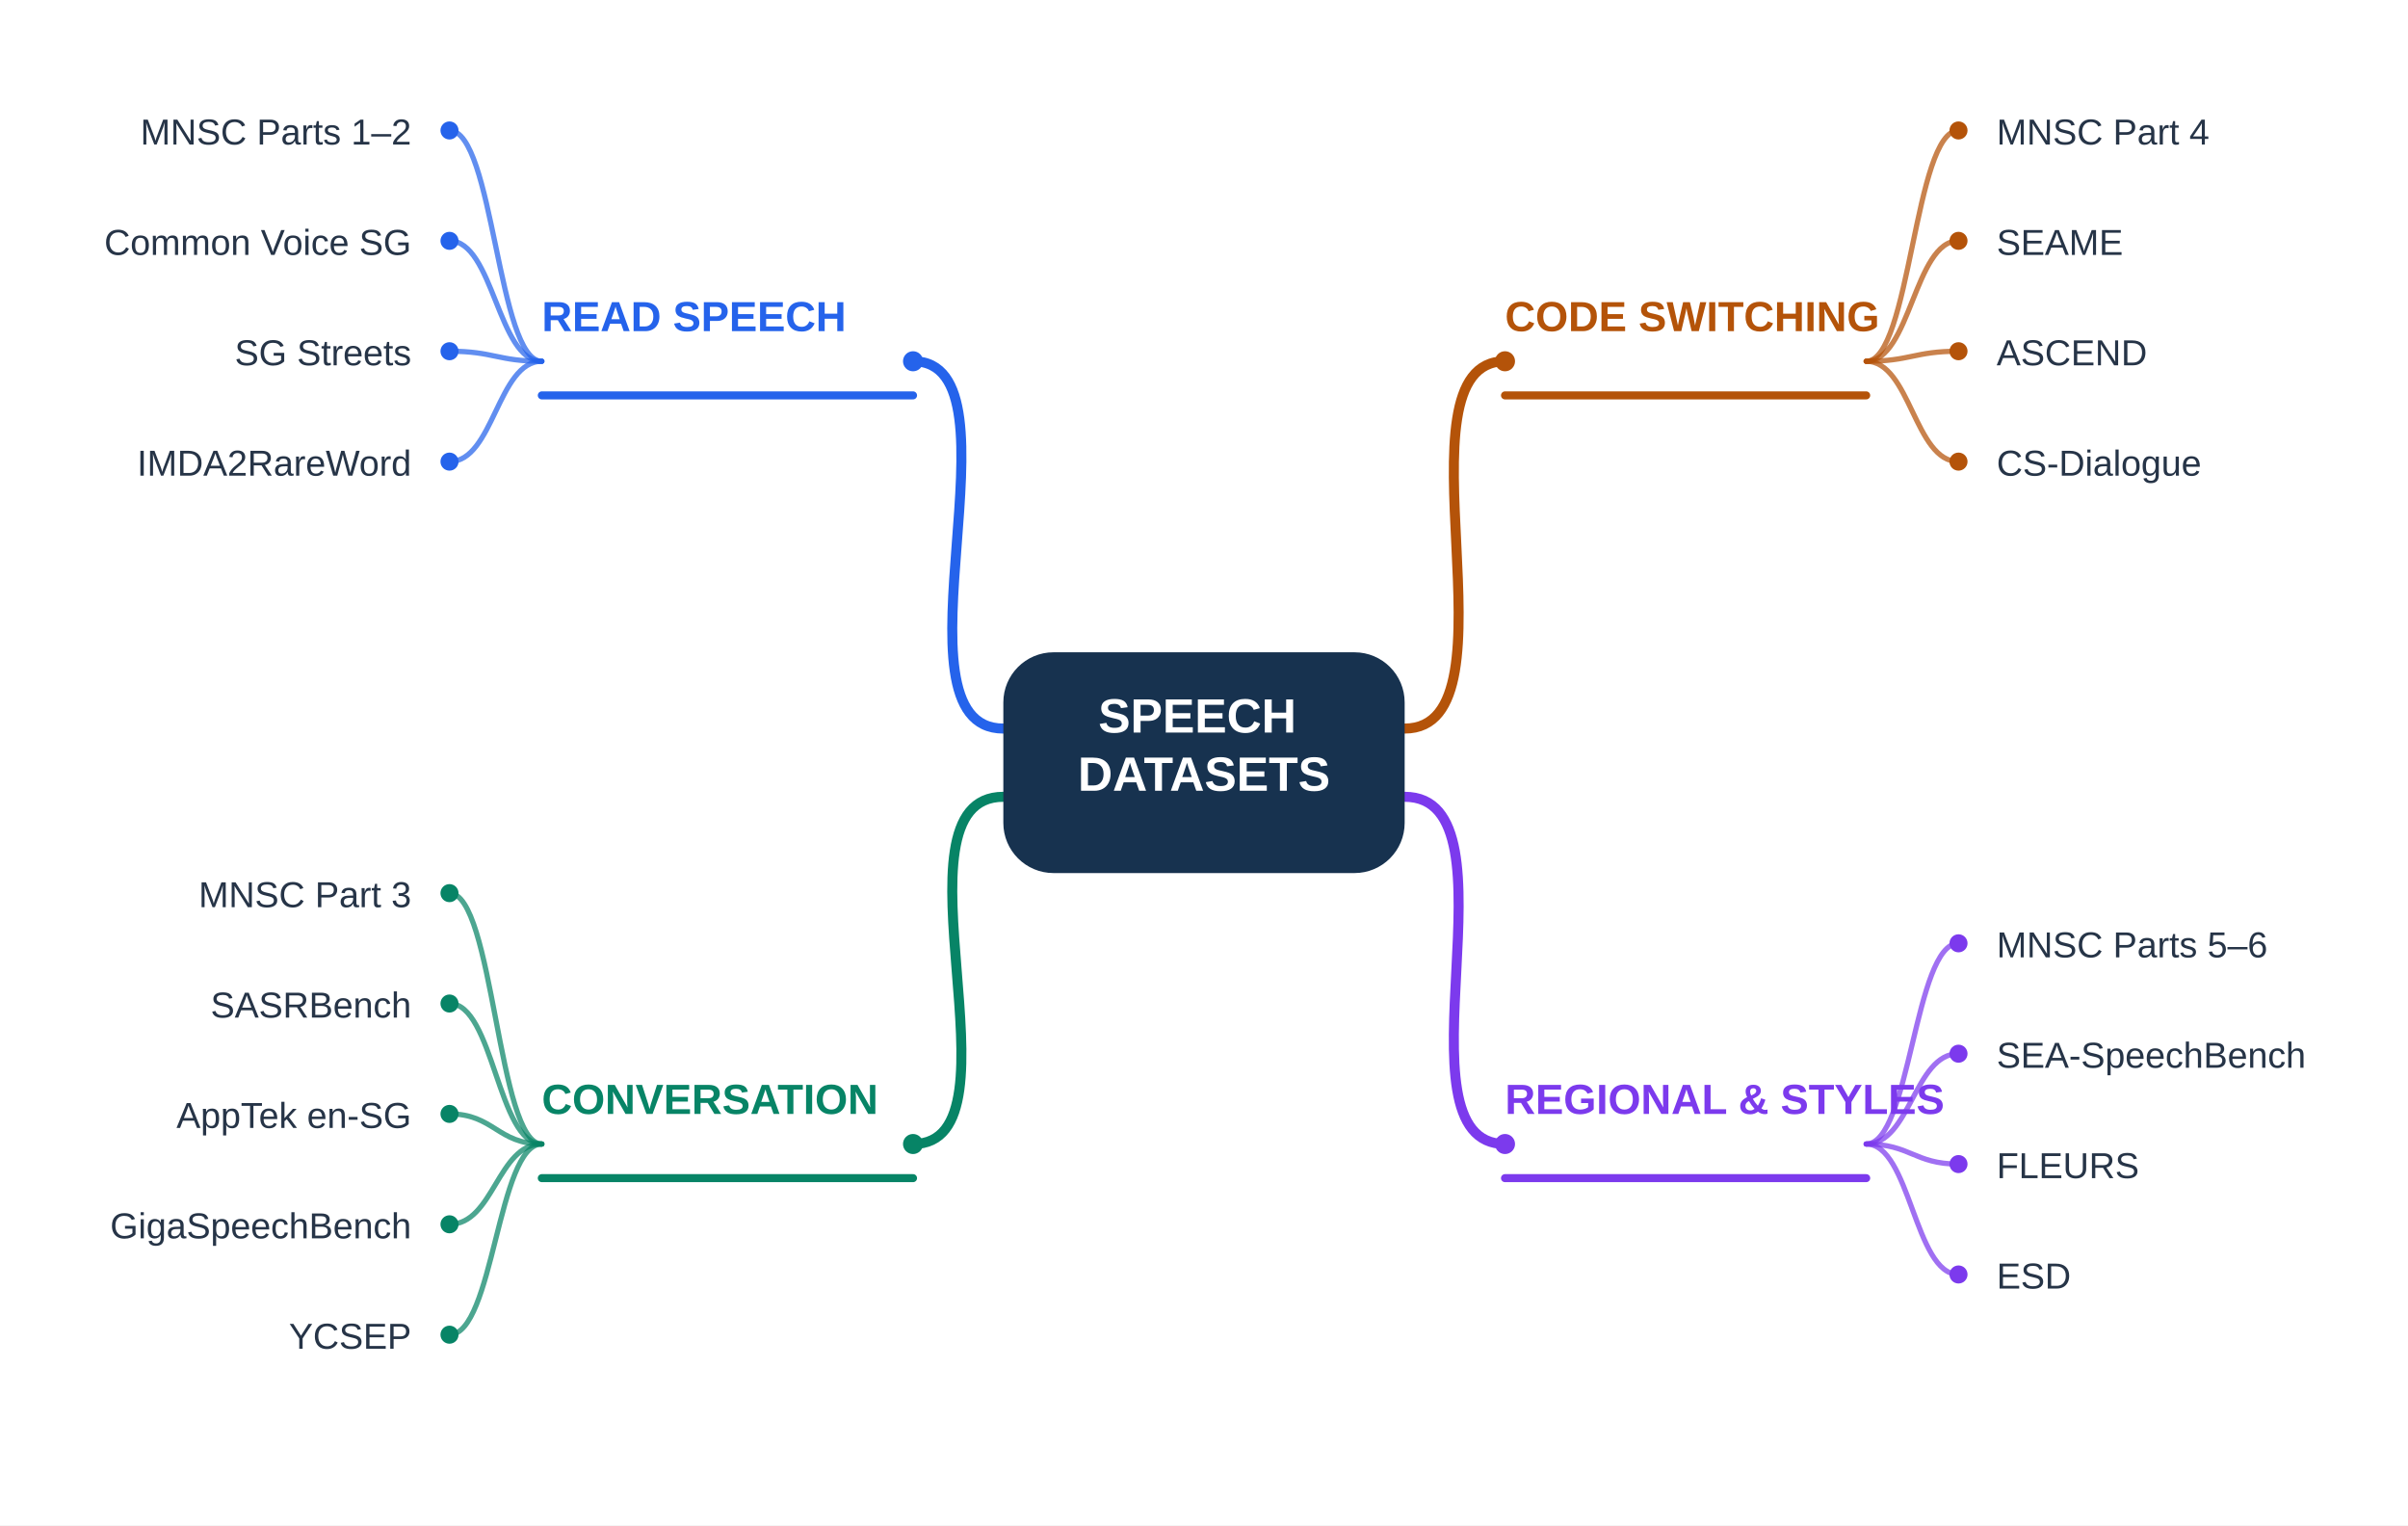
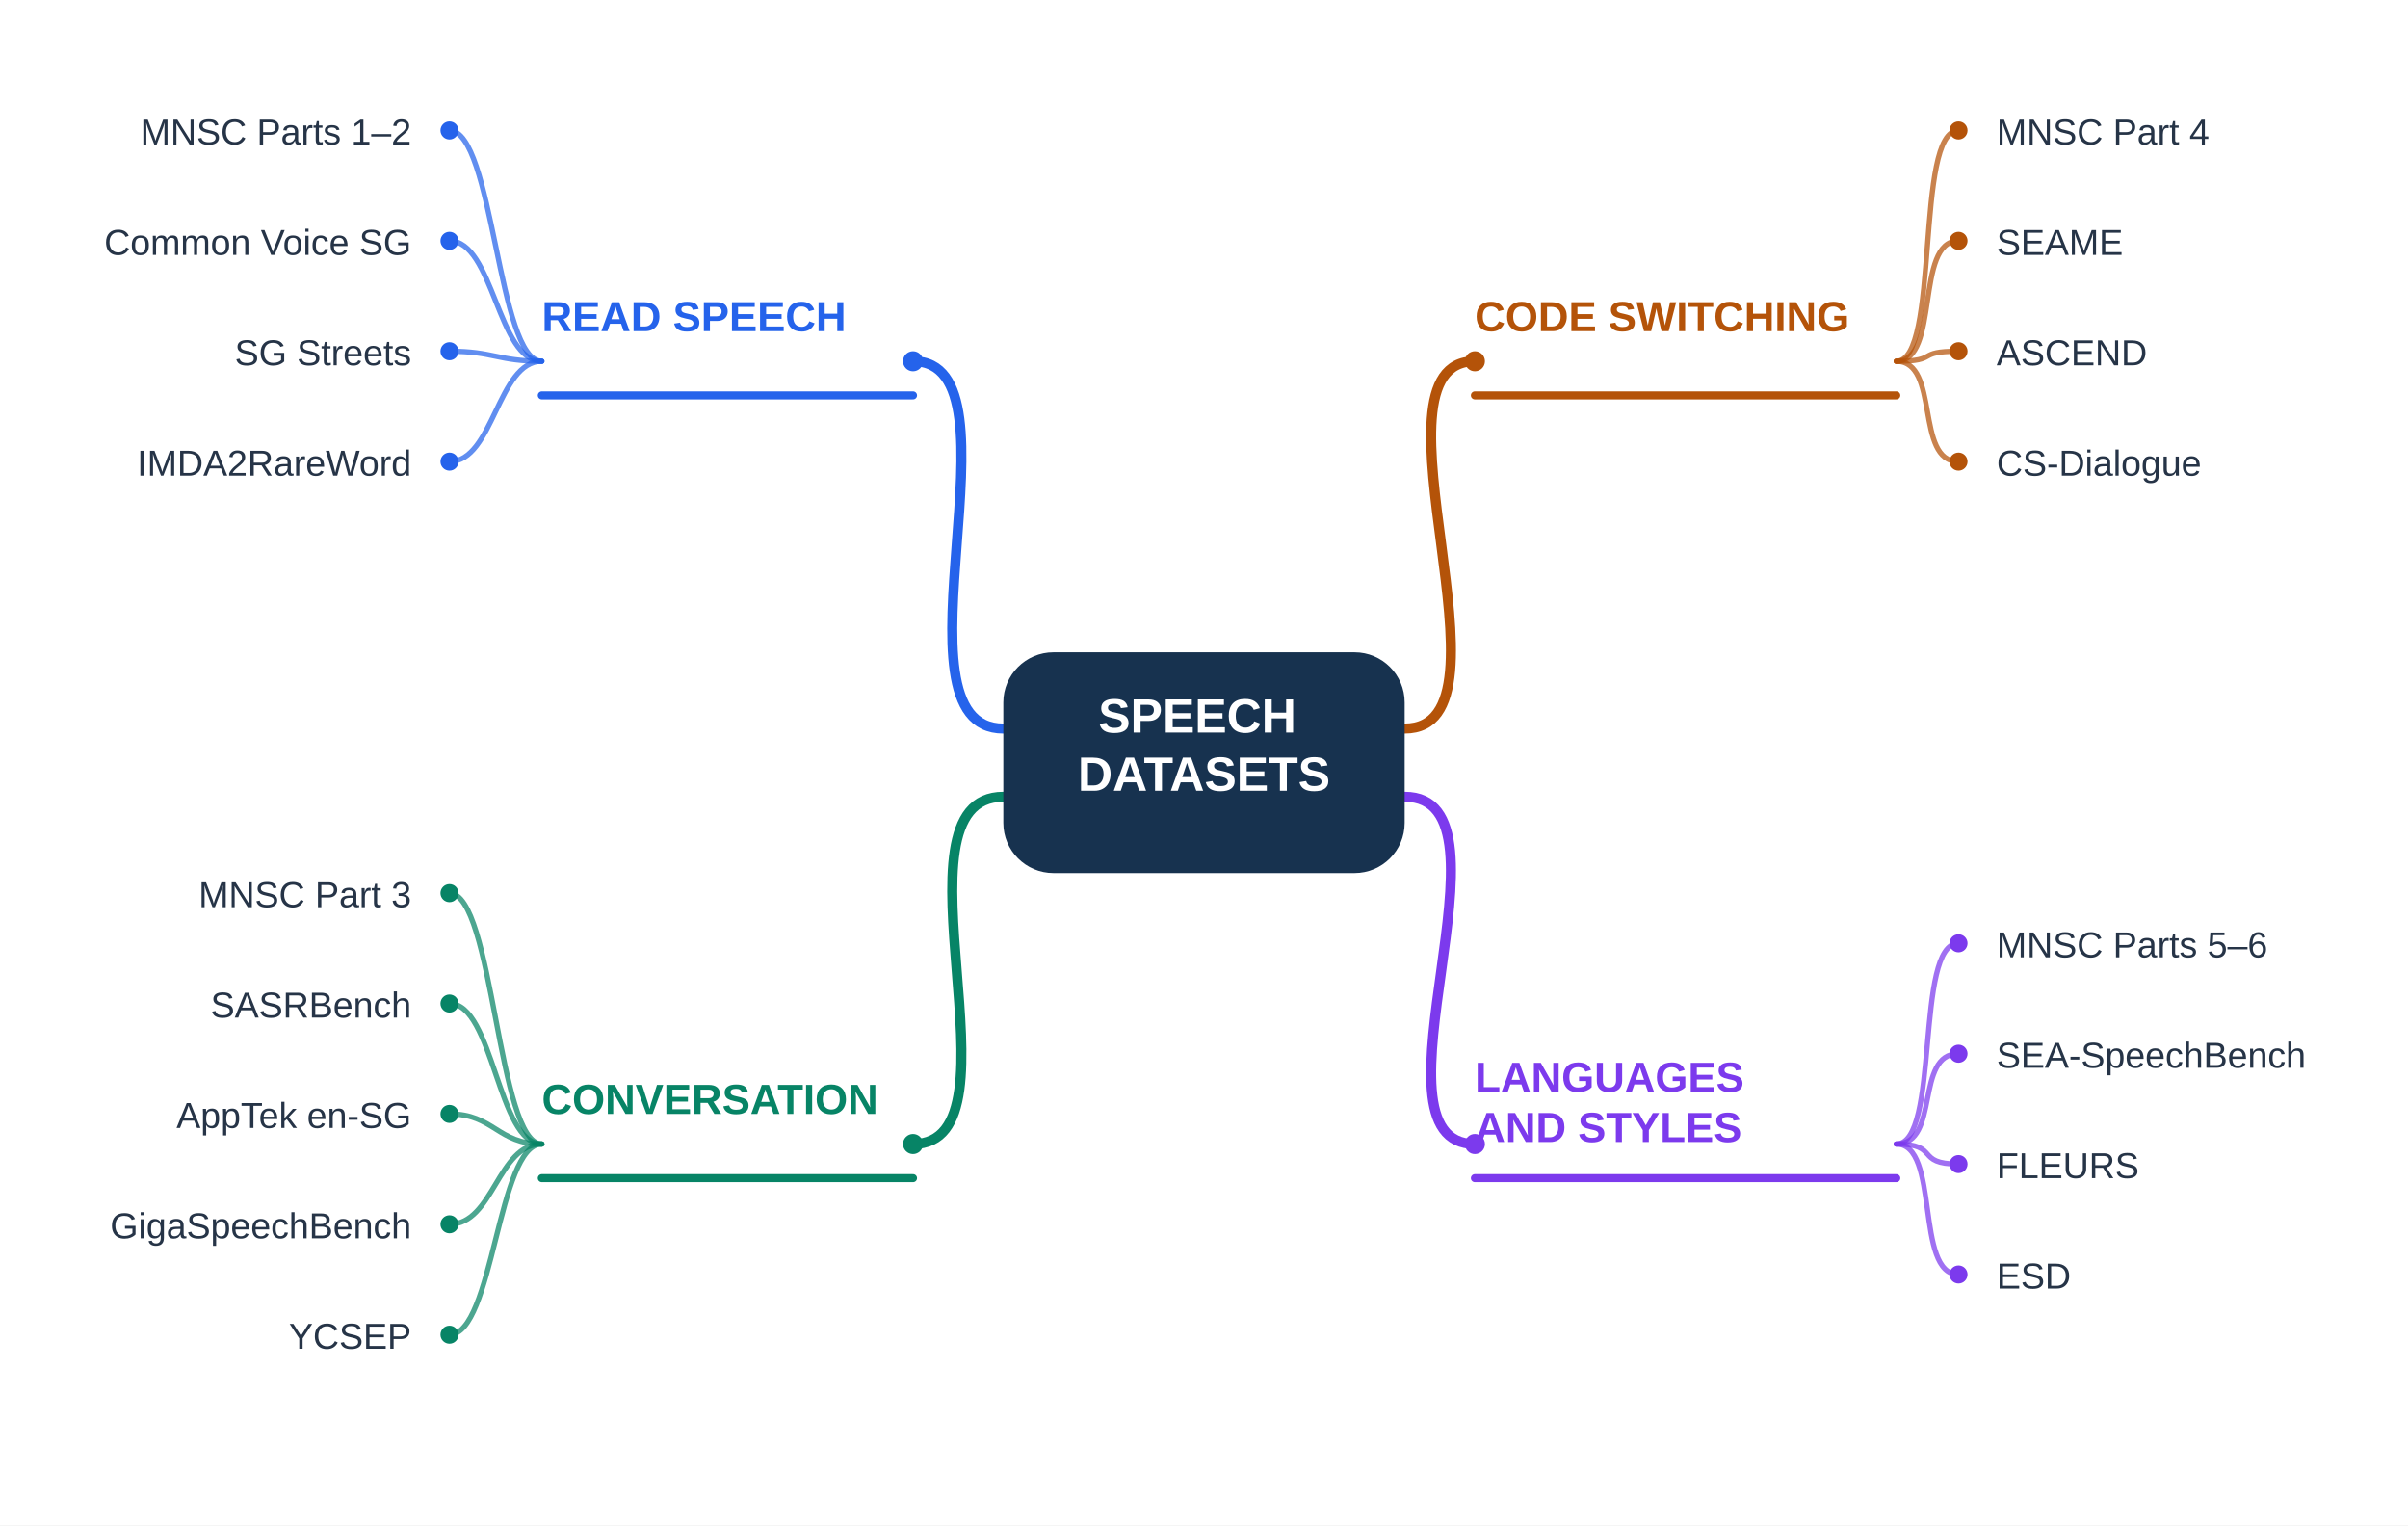
<svg xmlns="http://www.w3.org/2000/svg" width="1200" height="760" viewBox="0 0 1200 760" role="img" aria-labelledby="title desc">
  <rect width="1200" height="760" fill="#ffffff" />
  <g>
    <path d="M 500 363 C 440 363, 513 180, 455 180" fill="none" stroke="#2563eb" stroke-width="5" stroke-linecap="round" />
    <circle cx="455" cy="180" r="5" fill="#2563eb" />
    <path d="M 270 180 C 248 180, 246 65, 224 65" fill="none" stroke="#2563eb" stroke-opacity=".72" stroke-width="2.6" stroke-linecap="round" />
    <circle cx="224" cy="65" r="4.5" fill="#2563eb" />
    <text x="205" y="72" text-anchor="end" font-family="-apple-system,BlinkMacSystemFont,Segoe UI,Arial,sans-serif" font-size="18" font-weight="500" fill="#263447">
      <tspan x="205" dy="0">MNSC Parts 1–2</tspan>
    </text>
    <path d="M 270 180 C 248 180, 246 120, 224 120" fill="none" stroke="#2563eb" stroke-opacity=".72" stroke-width="2.6" stroke-linecap="round" />
    <circle cx="224" cy="120" r="4.5" fill="#2563eb" />
    <text x="205" y="127" text-anchor="end" font-family="-apple-system,BlinkMacSystemFont,Segoe UI,Arial,sans-serif" font-size="18" font-weight="500" fill="#263447">
      <tspan x="205" dy="0">Common Voice SG</tspan>
    </text>
    <path d="M 270 180 C 248 180, 246 175, 224 175" fill="none" stroke="#2563eb" stroke-opacity=".72" stroke-width="2.6" stroke-linecap="round" />
    <circle cx="224" cy="175" r="4.5" fill="#2563eb" />
    <text x="205" y="182" text-anchor="end" font-family="-apple-system,BlinkMacSystemFont,Segoe UI,Arial,sans-serif" font-size="18" font-weight="500" fill="#263447">
      <tspan x="205" dy="0">SG Streets</tspan>
    </text>
    <path d="M 270 180 C 248 180, 246 230, 224 230" fill="none" stroke="#2563eb" stroke-opacity=".72" stroke-width="2.6" stroke-linecap="round" />
    <circle cx="224" cy="230" r="4.5" fill="#2563eb" />
    <text x="205" y="237" text-anchor="end" font-family="-apple-system,BlinkMacSystemFont,Segoe UI,Arial,sans-serif" font-size="18" font-weight="500" fill="#263447">
      <tspan x="205" dy="0">IMDA2RareWord</tspan>
    </text>
    <text x="270" y="165" text-anchor="start" font-family="-apple-system,BlinkMacSystemFont,Segoe UI,Arial,sans-serif" font-size="21" font-weight="700" fill="#2563eb">
      <tspan x="270" dy="0">READ SPEECH</tspan>
    </text>
    <path d="M 270 197 H 455" stroke="#2563eb" stroke-width="4" stroke-linecap="round" />
    <path d="M 500 397 C 440 397, 513 570, 455 570" fill="none" stroke="#078466" stroke-width="5" stroke-linecap="round" />
    <circle cx="455" cy="570" r="5" fill="#078466" />
    <path d="M 270 570 C 248 570, 246 445, 224 445" fill="none" stroke="#078466" stroke-opacity=".72" stroke-width="2.6" stroke-linecap="round" />
    <circle cx="224" cy="445" r="4.5" fill="#078466" />
    <text x="205" y="452" text-anchor="end" font-family="-apple-system,BlinkMacSystemFont,Segoe UI,Arial,sans-serif" font-size="18" font-weight="500" fill="#263447">
      <tspan x="205" dy="0">MNSC Part 3</tspan>
    </text>
    <path d="M 270 570 C 248 570, 246 500, 224 500" fill="none" stroke="#078466" stroke-opacity=".72" stroke-width="2.6" stroke-linecap="round" />
    <circle cx="224" cy="500" r="4.5" fill="#078466" />
    <text x="205" y="507" text-anchor="end" font-family="-apple-system,BlinkMacSystemFont,Segoe UI,Arial,sans-serif" font-size="18" font-weight="500" fill="#263447">
      <tspan x="205" dy="0">SASRBench</tspan>
    </text>
    <path d="M 270 570 C 248 570, 246 555, 224 555" fill="none" stroke="#078466" stroke-opacity=".72" stroke-width="2.6" stroke-linecap="round" />
    <circle cx="224" cy="555" r="4.5" fill="#078466" />
    <text x="205" y="562" text-anchor="end" font-family="-apple-system,BlinkMacSystemFont,Segoe UI,Arial,sans-serif" font-size="18" font-weight="500" fill="#263447">
      <tspan x="205" dy="0">AppTek en-SG</tspan>
    </text>
    <path d="M 270 570 C 248 570, 246 610, 224 610" fill="none" stroke="#078466" stroke-opacity=".72" stroke-width="2.6" stroke-linecap="round" />
    <circle cx="224" cy="610" r="4.5" fill="#078466" />
    <text x="205" y="617" text-anchor="end" font-family="-apple-system,BlinkMacSystemFont,Segoe UI,Arial,sans-serif" font-size="18" font-weight="500" fill="#263447">
      <tspan x="205" dy="0">GigaSpeechBench</tspan>
    </text>
    <path d="M 270 570 C 248 570, 246 665, 224 665" fill="none" stroke="#078466" stroke-opacity=".72" stroke-width="2.6" stroke-linecap="round" />
    <circle cx="224" cy="665" r="4.5" fill="#078466" />
    <text x="205" y="672" text-anchor="end" font-family="-apple-system,BlinkMacSystemFont,Segoe UI,Arial,sans-serif" font-size="18" font-weight="500" fill="#263447">
      <tspan x="205" dy="0">YCSEP</tspan>
    </text>
    <text x="270" y="555" text-anchor="start" font-family="-apple-system,BlinkMacSystemFont,Segoe UI,Arial,sans-serif" font-size="21" font-weight="700" fill="#078466">
      <tspan x="270" dy="0">CONVERSATION</tspan>
    </text>
    <path d="M 270 587 H 455" stroke="#078466" stroke-width="4" stroke-linecap="round" />
-     <path d="M 700 363 C 760 363, 692 180, 750 180" fill="none" stroke="#b45309" stroke-width="5" stroke-linecap="round" />
-     <circle cx="750" cy="180" r="5" fill="#b45309" />
-     <path d="M 930 180 C 952 180, 954 65, 976 65" fill="none" stroke="#b45309" stroke-opacity=".72" stroke-width="2.6" stroke-linecap="round" />
+     <path d="M 700 363 C 760 363, 677 180, 735 180" fill="none" stroke="#b45309" stroke-width="5" stroke-linecap="round" />
+     <circle cx="735" cy="180" r="5" fill="#b45309" />
+     <path d="M 945 180 C 967 180, 954 65, 976 65" fill="none" stroke="#b45309" stroke-opacity=".72" stroke-width="2.6" stroke-linecap="round" />
    <circle cx="976" cy="65" r="4.5" fill="#b45309" />
    <text x="995" y="72" text-anchor="start" font-family="-apple-system,BlinkMacSystemFont,Segoe UI,Arial,sans-serif" font-size="18" font-weight="500" fill="#263447">
      <tspan x="995" dy="0">MNSC Part 4</tspan>
    </text>
-     <path d="M 930 180 C 952 180, 954 120, 976 120" fill="none" stroke="#b45309" stroke-opacity=".72" stroke-width="2.6" stroke-linecap="round" />
+     <path d="M 945 180 C 967 180, 954 120, 976 120" fill="none" stroke="#b45309" stroke-opacity=".72" stroke-width="2.6" stroke-linecap="round" />
    <circle cx="976" cy="120" r="4.5" fill="#b45309" />
    <text x="995" y="127" text-anchor="start" font-family="-apple-system,BlinkMacSystemFont,Segoe UI,Arial,sans-serif" font-size="18" font-weight="500" fill="#263447">
      <tspan x="995" dy="0">SEAME</tspan>
    </text>
-     <path d="M 930 180 C 952 180, 954 175, 976 175" fill="none" stroke="#b45309" stroke-opacity=".72" stroke-width="2.6" stroke-linecap="round" />
+     <path d="M 945 180 C 967 180, 954 175, 976 175" fill="none" stroke="#b45309" stroke-opacity=".72" stroke-width="2.6" stroke-linecap="round" />
    <circle cx="976" cy="175" r="4.5" fill="#b45309" />
    <text x="995" y="182" text-anchor="start" font-family="-apple-system,BlinkMacSystemFont,Segoe UI,Arial,sans-serif" font-size="18" font-weight="500" fill="#263447">
      <tspan x="995" dy="0">ASCEND</tspan>
    </text>
-     <path d="M 930 180 C 952 180, 954 230, 976 230" fill="none" stroke="#b45309" stroke-opacity=".72" stroke-width="2.6" stroke-linecap="round" />
+     <path d="M 945 180 C 967 180, 954 230, 976 230" fill="none" stroke="#b45309" stroke-opacity=".72" stroke-width="2.6" stroke-linecap="round" />
    <circle cx="976" cy="230" r="4.5" fill="#b45309" />
    <text x="995" y="237" text-anchor="start" font-family="-apple-system,BlinkMacSystemFont,Segoe UI,Arial,sans-serif" font-size="18" font-weight="500" fill="#263447">
      <tspan x="995" dy="0">CS-Dialogue</tspan>
    </text>
-     <text x="750" y="165" text-anchor="start" font-family="-apple-system,BlinkMacSystemFont,Segoe UI,Arial,sans-serif" font-size="21" font-weight="700" fill="#b45309">
-       <tspan x="750" dy="0">CODE SWITCHING</tspan>
+     <text x="735" y="165" text-anchor="start" font-family="-apple-system,BlinkMacSystemFont,Segoe UI,Arial,sans-serif" font-size="21" font-weight="700" fill="#b45309">
+       <tspan x="735" dy="0">CODE SWITCHING</tspan>
    </text>
-     <path d="M 750 197 H 930" stroke="#b45309" stroke-width="4" stroke-linecap="round" />
-     <path d="M 700 397 C 760 397, 692 570, 750 570" fill="none" stroke="#7c3aed" stroke-width="5" stroke-linecap="round" />
-     <circle cx="750" cy="570" r="5" fill="#7c3aed" />
-     <path d="M 930 570 C 952 570, 954 470, 976 470" fill="none" stroke="#7c3aed" stroke-opacity=".72" stroke-width="2.6" stroke-linecap="round" />
+     <path d="M 735 197 H 945" stroke="#b45309" stroke-width="4" stroke-linecap="round" />
+     <path d="M 700 397 C 760 397, 677 570, 735 570" fill="none" stroke="#7c3aed" stroke-width="5" stroke-linecap="round" />
+     <circle cx="735" cy="570" r="5" fill="#7c3aed" />
+     <path d="M 945 570 C 967 570, 954 470, 976 470" fill="none" stroke="#7c3aed" stroke-opacity=".72" stroke-width="2.6" stroke-linecap="round" />
    <circle cx="976" cy="470" r="4.5" fill="#7c3aed" />
    <text x="995" y="477" text-anchor="start" font-family="-apple-system,BlinkMacSystemFont,Segoe UI,Arial,sans-serif" font-size="18" font-weight="500" fill="#263447">
      <tspan x="995" dy="0">MNSC Parts 5–6</tspan>
    </text>
-     <path d="M 930 570 C 952 570, 954 525, 976 525" fill="none" stroke="#7c3aed" stroke-opacity=".72" stroke-width="2.6" stroke-linecap="round" />
+     <path d="M 945 570 C 967 570, 954 525, 976 525" fill="none" stroke="#7c3aed" stroke-opacity=".72" stroke-width="2.6" stroke-linecap="round" />
    <circle cx="976" cy="525" r="4.5" fill="#7c3aed" />
    <text x="995" y="532" text-anchor="start" font-family="-apple-system,BlinkMacSystemFont,Segoe UI,Arial,sans-serif" font-size="18" font-weight="500" fill="#263447">
      <tspan x="995" dy="0">SEA-SpeechBench</tspan>
    </text>
-     <path d="M 930 570 C 952 570, 954 580, 976 580" fill="none" stroke="#7c3aed" stroke-opacity=".72" stroke-width="2.6" stroke-linecap="round" />
+     <path d="M 945 570 C 967 570, 954 580, 976 580" fill="none" stroke="#7c3aed" stroke-opacity=".72" stroke-width="2.6" stroke-linecap="round" />
    <circle cx="976" cy="580" r="4.5" fill="#7c3aed" />
    <text x="995" y="587" text-anchor="start" font-family="-apple-system,BlinkMacSystemFont,Segoe UI,Arial,sans-serif" font-size="18" font-weight="500" fill="#263447">
      <tspan x="995" dy="0">FLEURS</tspan>
    </text>
-     <path d="M 930 570 C 952 570, 954 635, 976 635" fill="none" stroke="#7c3aed" stroke-opacity=".72" stroke-width="2.6" stroke-linecap="round" />
+     <path d="M 945 570 C 967 570, 954 635, 976 635" fill="none" stroke="#7c3aed" stroke-opacity=".72" stroke-width="2.6" stroke-linecap="round" />
    <circle cx="976" cy="635" r="4.5" fill="#7c3aed" />
    <text x="995" y="642" text-anchor="start" font-family="-apple-system,BlinkMacSystemFont,Segoe UI,Arial,sans-serif" font-size="18" font-weight="500" fill="#263447">
      <tspan x="995" dy="0">ESD</tspan>
    </text>
-     <text x="750" y="555" text-anchor="start" font-family="-apple-system,BlinkMacSystemFont,Segoe UI,Arial,sans-serif" font-size="21" font-weight="700" fill="#7c3aed">
-       <tspan x="750" dy="0">REGIONAL &amp; STYLES</tspan>
+     <text x="735" y="544" text-anchor="start" font-family="-apple-system,BlinkMacSystemFont,Segoe UI,Arial,sans-serif" font-size="21" font-weight="700" fill="#7c3aed">
+       <tspan x="735" dy="0">LANGUAGES</tspan>
+       <tspan x="735" dy="25">AND STYLES</tspan>
    </text>
-     <path d="M 750 587 H 930" stroke="#7c3aed" stroke-width="4" stroke-linecap="round" />
+     <path d="M 735 587 H 945" stroke="#7c3aed" stroke-width="4" stroke-linecap="round" />
  </g>
  <rect x="500" y="325" width="200" height="110" rx="25" fill="#17324f" />
  <text x="600" y="365" text-anchor="middle" font-family="-apple-system,BlinkMacSystemFont,Segoe UI,Arial,sans-serif" font-size="24" font-weight="700" fill="#ffffff">
    <tspan x="600" dy="0">SPEECH</tspan>
    <tspan x="600" dy="29">DATASETS</tspan>
  </text>
</svg>
